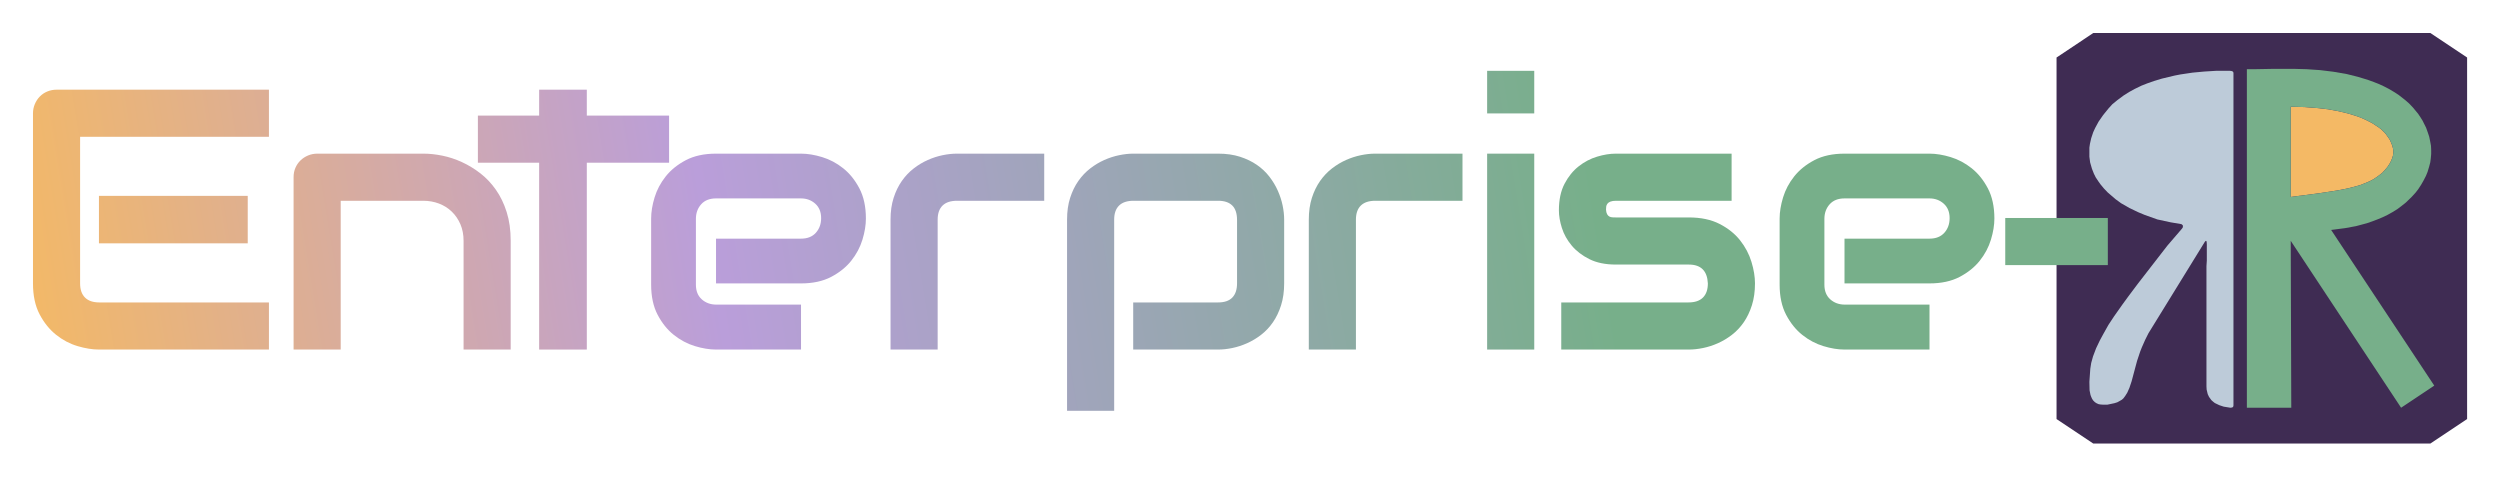
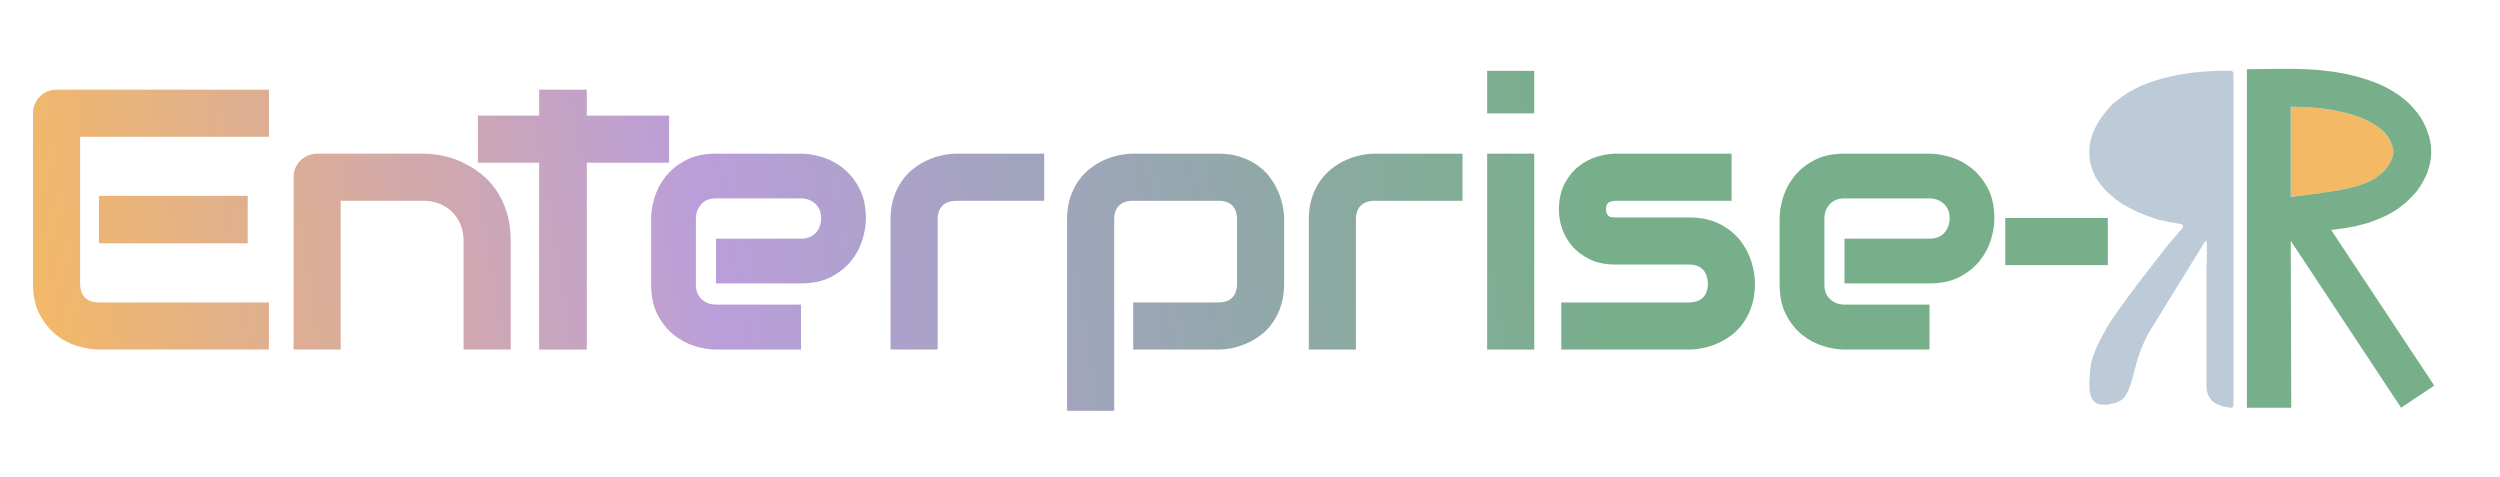
<svg xmlns="http://www.w3.org/2000/svg" viewBox="-114 -1928 13795 2628" width="320" height="61" role="img" aria-label="Enterprise-R">
  <defs>
    <linearGradient id="ring-gradient" gradientUnits="userSpaceOnUse" x1="68.00" y1="338.00" x2="11517.00" y2="-1538.00">
      <stop offset="0" stop-color="#F4B965" />
      <stop offset="0.33" stop-color="#BA9EDA" />
      <stop offset="0.75" stop-color="#77AF8A" />
      <stop offset="1" stop-color="#77AF8A" />
    </linearGradient>
  </defs>
  <g id="lockup">
-     <path id="plate" d="M11436.84,-1746.74 L13296.64,-1746.74 L13499.48,-1611.51 L13499.48,383.51 L13296.64,518.74 L11436.84,518.74 L11234.00,383.51 L11234.00,-1611.51 Z" fill="#3F2C53" />
    <g id="word" fill="url(#ring-gradient)">
      <path d="M1253 -586H432V-848H1253ZM1370 0H432Q378 0 314.0 -19.0Q250 -38 195.5 -81.5Q141 -125 104.5 -194.5Q68 -264 68 -365V-1303Q68 -1330 78.0 -1354.0Q88 -1378 105.5 -1396.0Q123 -1414 147.0 -1424.0Q171 -1434 199 -1434H1370V-1174H328V-365Q328 -314 355.0 -287.0Q382 -260 434 -260H1370Z" />
      <path d="M2704 0H2444V-600Q2444 -651 2426.5 -691.5Q2409 -732 2379.0 -761.0Q2349 -790 2308.5 -805.5Q2268 -821 2221 -821H1766V0H1506V-952Q1506 -979 1516.0 -1002.5Q1526 -1026 1544.0 -1043.5Q1562 -1061 1586.0 -1071.0Q1610 -1081 1637 -1081H2223Q2272 -1081 2326.5 -1070.0Q2381 -1059 2434.5 -1034.5Q2488 -1010 2536.5 -972.5Q2585 -935 2622.5 -881.5Q2660 -828 2682.0 -758.0Q2704 -688 2704 -600Z" />
      <path d="M2861 -1031H2523V-1291H2861V-1434H3124V-1291H3578V-1031H3124V0H2861Z" />
      <path d="M4664 -723Q4664 -669 4645.0 -606.5Q4626 -544 4583.5 -490.5Q4541 -437 4472.5 -401.0Q4404 -365 4306 -365H3837V-612H4306Q4359 -612 4388.0 -644.5Q4417 -677 4417 -725Q4417 -776 4384.5 -805.0Q4352 -834 4306 -834H3837Q3784 -834 3755.0 -801.5Q3726 -769 3726 -721V-358Q3726 -306 3758.5 -277.0Q3791 -248 3839 -248H4306V0H3837Q3783 0 3720.5 -19.0Q3658 -38 3604.5 -80.5Q3551 -123 3515.0 -191.5Q3479 -260 3479 -358V-723Q3479 -777 3498.0 -839.5Q3517 -902 3559.5 -955.5Q3602 -1009 3670.5 -1045.0Q3739 -1081 3837 -1081H4306Q4360 -1081 4422.5 -1062.0Q4485 -1043 4538.5 -1000.5Q4592 -958 4628.0 -889.5Q4664 -821 4664 -723Z" />
      <path d="M5648 -821H5167Q5114 -821 5087.0 -794.5Q5060 -768 5060 -717V0H4800V-717Q4800 -784 4817.0 -837.0Q4834 -890 4862.5 -930.5Q4891 -971 4928.0 -999.5Q4965 -1028 5005.5 -1046.0Q5046 -1064 5087.5 -1072.5Q5129 -1081 5165 -1081H5648Z" />
      <path d="M6972 -365Q6972 -298 6955.0 -244.5Q6938 -191 6910.0 -150.5Q6882 -110 6845.0 -81.5Q6808 -53 6767.5 -35.0Q6727 -17 6686.0 -8.5Q6645 0 6608 0H6139V-260H6608Q6660 -260 6686.0 -287.0Q6712 -314 6712 -365V-715Q6712 -769 6685.5 -795.0Q6659 -821 6608 -821H6141Q6088 -821 6061.0 -794.5Q6034 -768 6034 -717V338H5774V-717Q5774 -784 5791.0 -837.0Q5808 -890 5836.5 -930.5Q5865 -971 5902.0 -999.5Q5939 -1028 5979.5 -1046.0Q6020 -1064 6061.5 -1072.5Q6103 -1081 6139 -1081H6608Q6675 -1081 6728.0 -1064.0Q6781 -1047 6821.5 -1019.0Q6862 -991 6890.5 -954.0Q6919 -917 6937.0 -876.5Q6955 -836 6963.5 -795.0Q6972 -754 6972 -717Z" />
      <path d="M7956 -821H7475Q7422 -821 7395.0 -794.5Q7368 -768 7368 -717V0H7108V-717Q7108 -784 7125.0 -837.0Q7142 -890 7170.5 -930.5Q7199 -971 7236.0 -999.5Q7273 -1028 7313.5 -1046.0Q7354 -1064 7395.5 -1072.5Q7437 -1081 7473 -1081H7956Z" />
      <path d="M8352 -1303H8092V-1538H8352ZM8352 0H8092V-1081H8352Z" />
      <path d="M9570 -365Q9570 -298 9553.0 -244.5Q9536 -191 9508.0 -150.5Q9480 -110 9443.0 -81.5Q9406 -53 9365.5 -35.0Q9325 -17 9283.5 -8.5Q9242 0 9205 0H8501V-260H9203Q9256 -260 9283.0 -287.0Q9310 -314 9310 -365Q9305 -469 9205 -469H8802Q8716 -469 8656.0 -499.0Q8596 -529 8558.5 -574.0Q8521 -619 8504.5 -671.0Q8488 -723 8488 -768Q8488 -855 8519.0 -914.5Q8550 -974 8597.0 -1011.0Q8644 -1048 8699.0 -1064.5Q8754 -1081 8802 -1081H9441V-821H8804Q8784 -821 8772.5 -816.5Q8761 -812 8755.5 -804.5Q8750 -797 8749.0 -788.5Q8748 -780 8748 -772Q8749 -756 8754.0 -747.0Q8759 -738 8766.5 -734.0Q8774 -730 8783.5 -729.5Q8793 -729 8802 -729H9205Q9305 -729 9375.0 -693.0Q9445 -657 9488.0 -602.5Q9531 -548 9550.5 -484.0Q9570 -420 9570 -365Z" />
      <path d="M10891 -723Q10891 -669 10872.0 -606.5Q10853 -544 10810.5 -490.5Q10768 -437 10699.5 -401.0Q10631 -365 10533 -365H10064V-612H10533Q10586 -612 10615.0 -644.5Q10644 -677 10644 -725Q10644 -776 10611.5 -805.0Q10579 -834 10533 -834H10064Q10011 -834 9982.0 -801.5Q9953 -769 9953 -721V-358Q9953 -306 9985.5 -277.0Q10018 -248 10066 -248H10533V0H10064Q10010 0 9947.5 -19.0Q9885 -38 9831.5 -80.5Q9778 -123 9742.0 -191.5Q9706 -260 9706 -358V-723Q9706 -777 9725.0 -839.5Q9744 -902 9786.5 -955.5Q9829 -1009 9897.5 -1045.0Q9966 -1081 10064 -1081H10533Q10587 -1081 10649.5 -1062.0Q10712 -1043 10765.5 -1000.5Q10819 -958 10855.0 -889.5Q10891 -821 10891 -723Z" />
      <path d="M11517 -726V-466H10951V-726Z" />
    </g>
    <g id="logo" transform="translate(35.24,0)">
      <path id="r-counter" fill="#F4B965" d="M12491 -842 12657 -864 12749 -878 12785 -885 12821 -893 12848 -900 12875 -908 12901 -918 12927 -929 12951 -942 12974 -958 12996 -975 13009 -989 13025 -1008 13038 -1028 13044 -1040 13051 -1056 13055 -1070 13057 -1085V-1098L13055 -1111L13051 -1126L13045 -1141L13038 -1157L13028 -1172L13015 -1190L13005 -1201L12987 -1218L12973 -1228L12941 -1249L12904 -1268L12884 -1277L12852 -1289L12806 -1303L12746 -1317L12696 -1326L12633 -1333L12568 -1338L12491 -1340Z" />
      <path id="r-sage" fill="#77AF8A" fill-rule="evenodd" d="M12293 -1547 12401 -1549H12504L12578 -1547L12652 -1542L12726 -1533L12801 -1520L12861 -1505L12920 -1487L12950 -1476L12978 -1465L13006 -1452L13033 -1438L13060 -1422L13085 -1406L13121 -1378L13144 -1358L13165 -1336L13194 -1301L13206 -1283L13218 -1264L13228 -1244L13238 -1224L13248 -1196L13255 -1175L13261 -1146L13265 -1124L13266 -1101V-1079L13264 -1056L13261 -1033L13255 -1010L13246 -980L13237 -958L13223 -931L13211 -910L13194 -884L13180 -866L13159 -843L13126 -811L13102 -792L13078 -774L13052 -758L13025 -743L12998 -730L12969 -718L12940 -707L12911 -697L12851 -681L12791 -670L12714 -660L13283 199L13100 321L12491 -600L12494 321H12249V-1547ZM12491 -842 12657 -864 12749 -878 12785 -885 12821 -893 12848 -900 12875 -908 12901 -918 12927 -929 12951 -942 12974 -958 12996 -975 13009 -989 13025 -1008 13038 -1028 13044 -1040 13051 -1056 13055 -1070 13057 -1085V-1098L13055 -1111L13051 -1126L13045 -1141L13038 -1157L13028 -1172L13015 -1190L13005 -1201L12987 -1218L12973 -1228L12941 -1249L12904 -1268L12884 -1277L12852 -1289L12806 -1303L12746 -1317L12696 -1326L12633 -1333L12568 -1338L12491 -1340Z" />
      <path id="r-mirrored" fill="#BDCBD9" d="M12171 318 12166 320 12158 321 12121 315 12097 307 12072 295 12062 287 12053 279 12040 261 12033 246 12027 221 12026 203V-460L12028 -491V-581L12027 -595L12025 -599L12023 -600L12019 -597L12016 -593L11706 -90L11688 -54L11669 -11L11660 12L11643 63L11613 175L11601 211L11589 238L11577 257L11567 270L11559 277L11545 285L11534 291L11518 296L11480 304H11453L11440 303L11430 301L11419 296L11410 290L11401 281L11395 272L11390 261L11386 250L11381 225L11380 178L11385 106L11390 74L11400 38L11417 -7L11438 -51L11457 -86L11485 -136L11516 -183L11564 -251L11594 -292L11648 -364L11810 -573L11889 -665L11895 -673L11896 -678V-684L11894 -687L11888 -692L11829 -702L11755 -718L11685 -743L11649 -758L11601 -781L11554 -808L11524 -830L11481 -867L11460 -889L11441 -912L11431 -926L11415 -950L11405 -970L11394 -998L11384 -1033L11380 -1064V-1114L11383 -1135L11390 -1166L11401 -1199L11412 -1223L11431 -1258L11456 -1294L11486 -1331L11507 -1354L11534 -1376L11569 -1402L11599 -1421L11630 -1438L11667 -1456L11700 -1469L11737 -1482L11780 -1495L11851 -1512L11882 -1518L11949 -1528L12013 -1534L12078 -1538H12156L12164 -1537L12170 -1535L12174 -1531L12175 -1525V300V308L12174 314Z" />
    </g>
  </g>
</svg>
